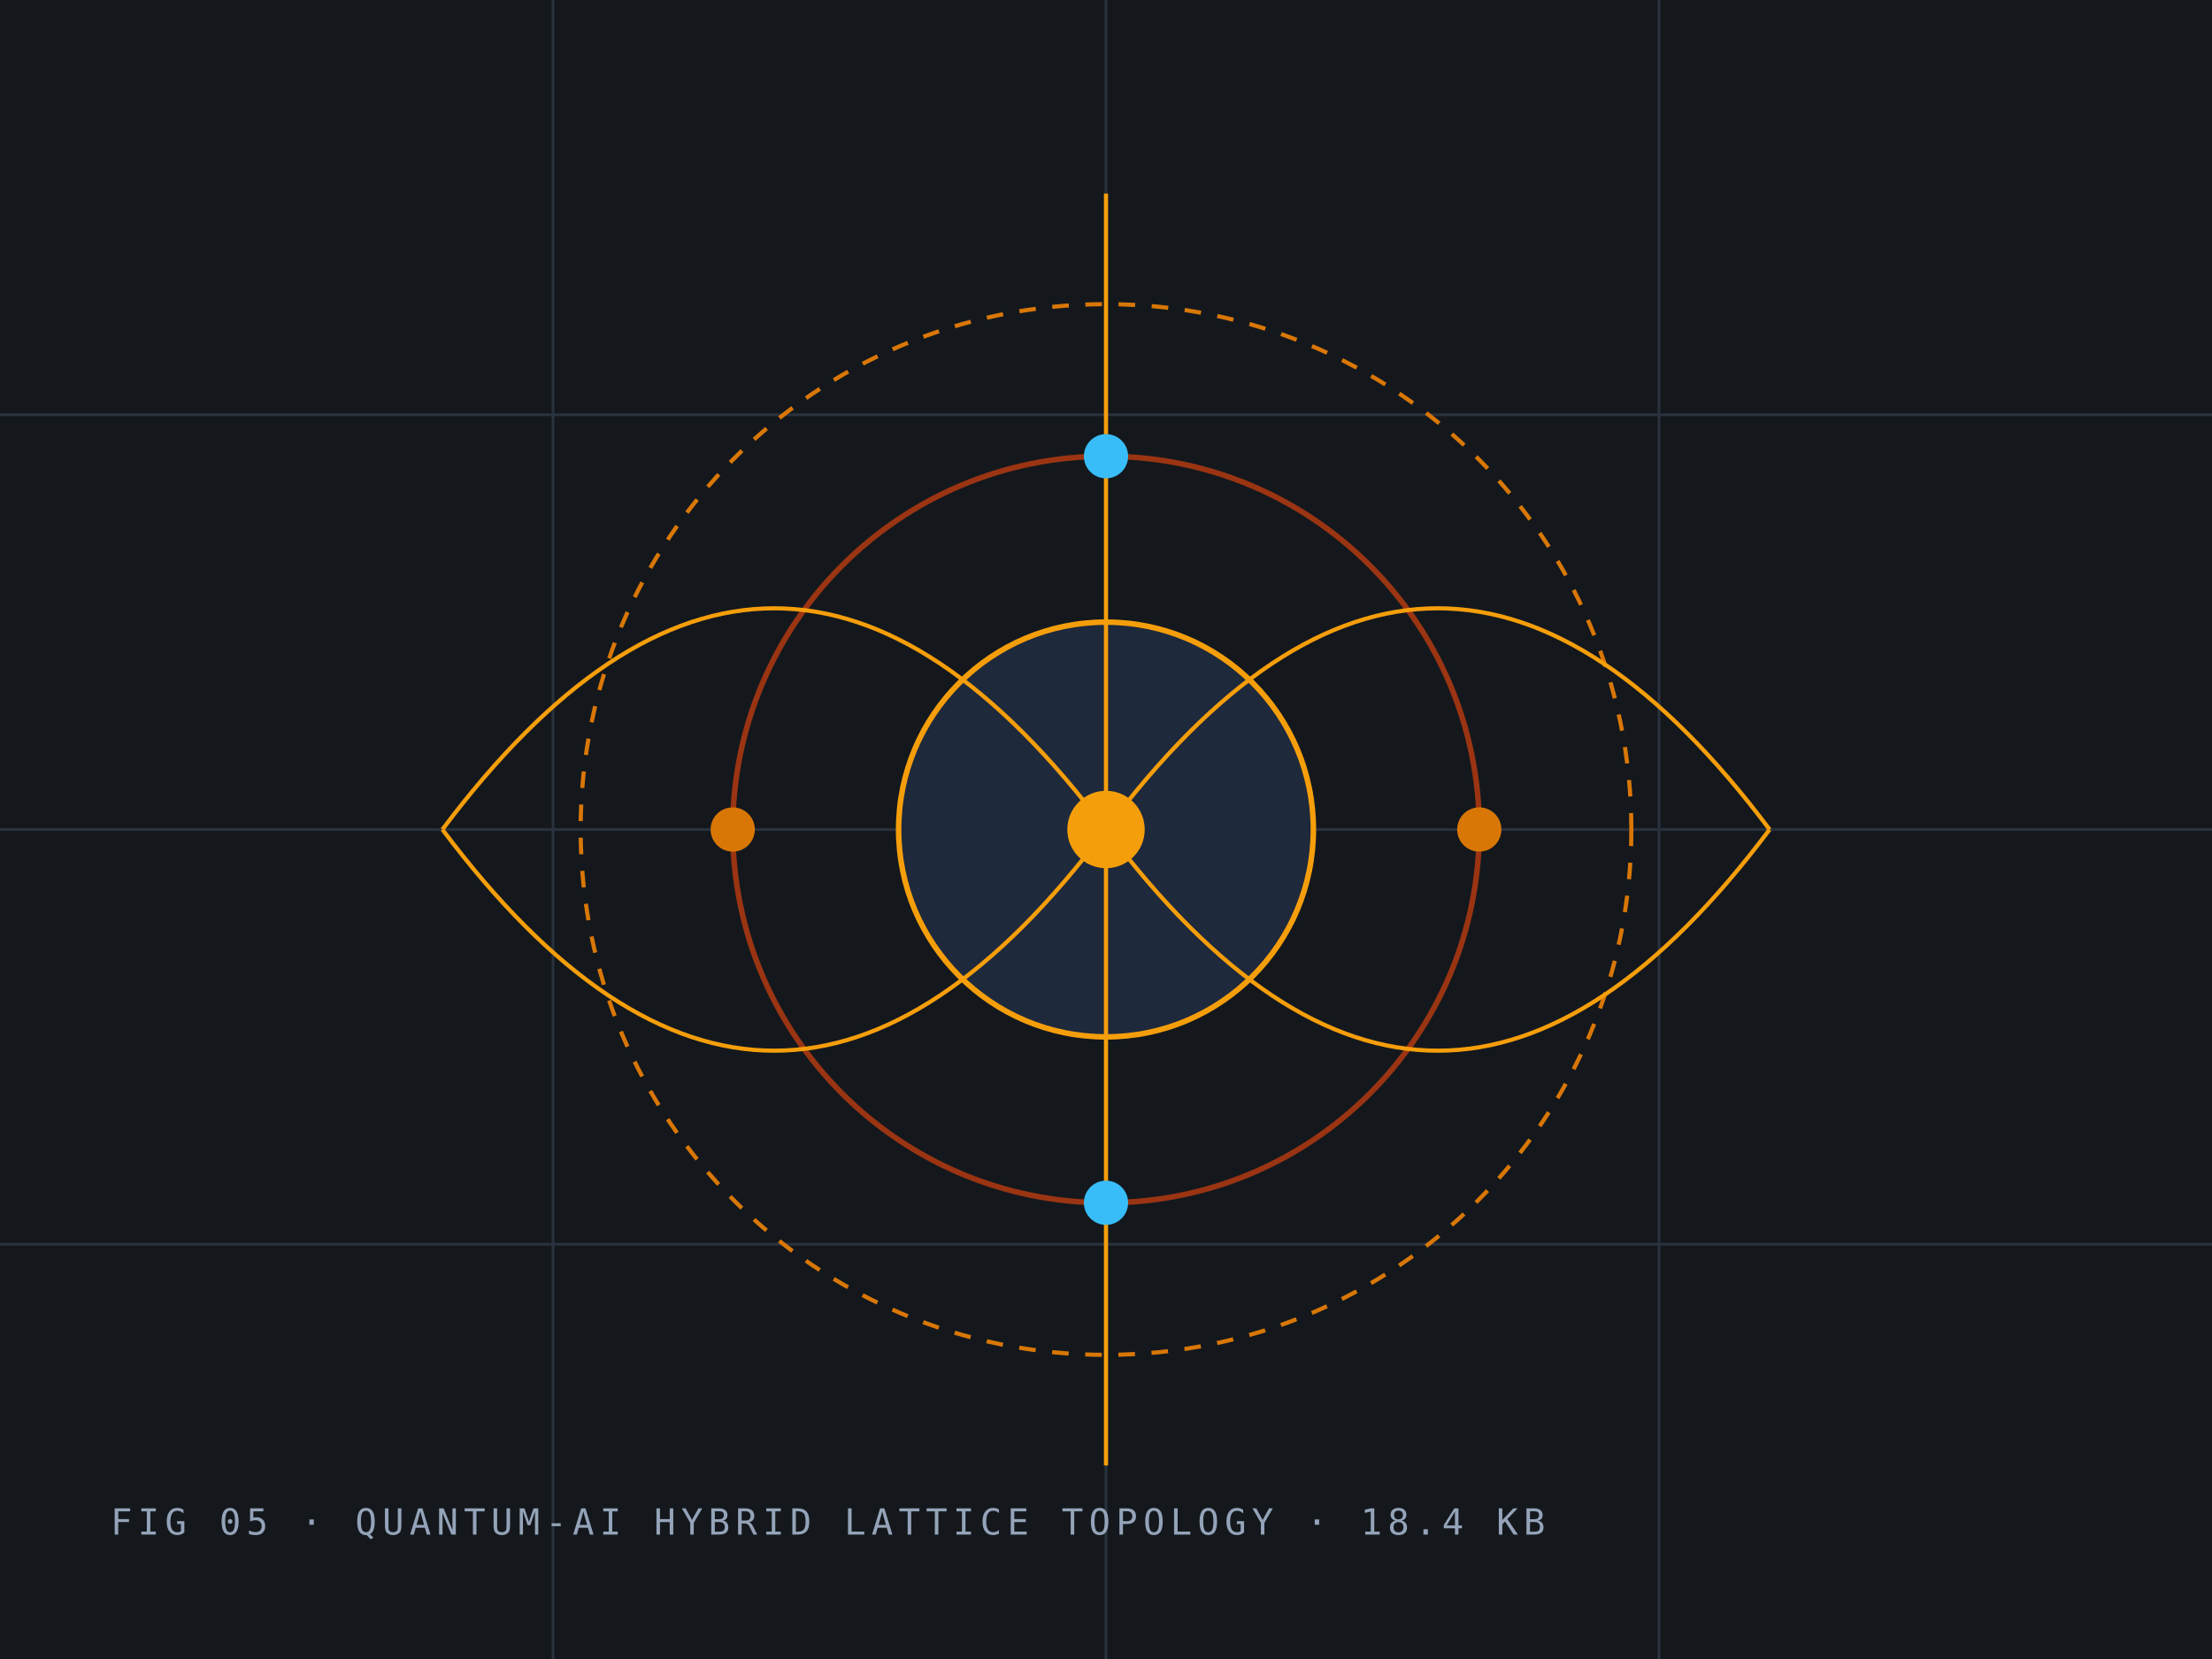
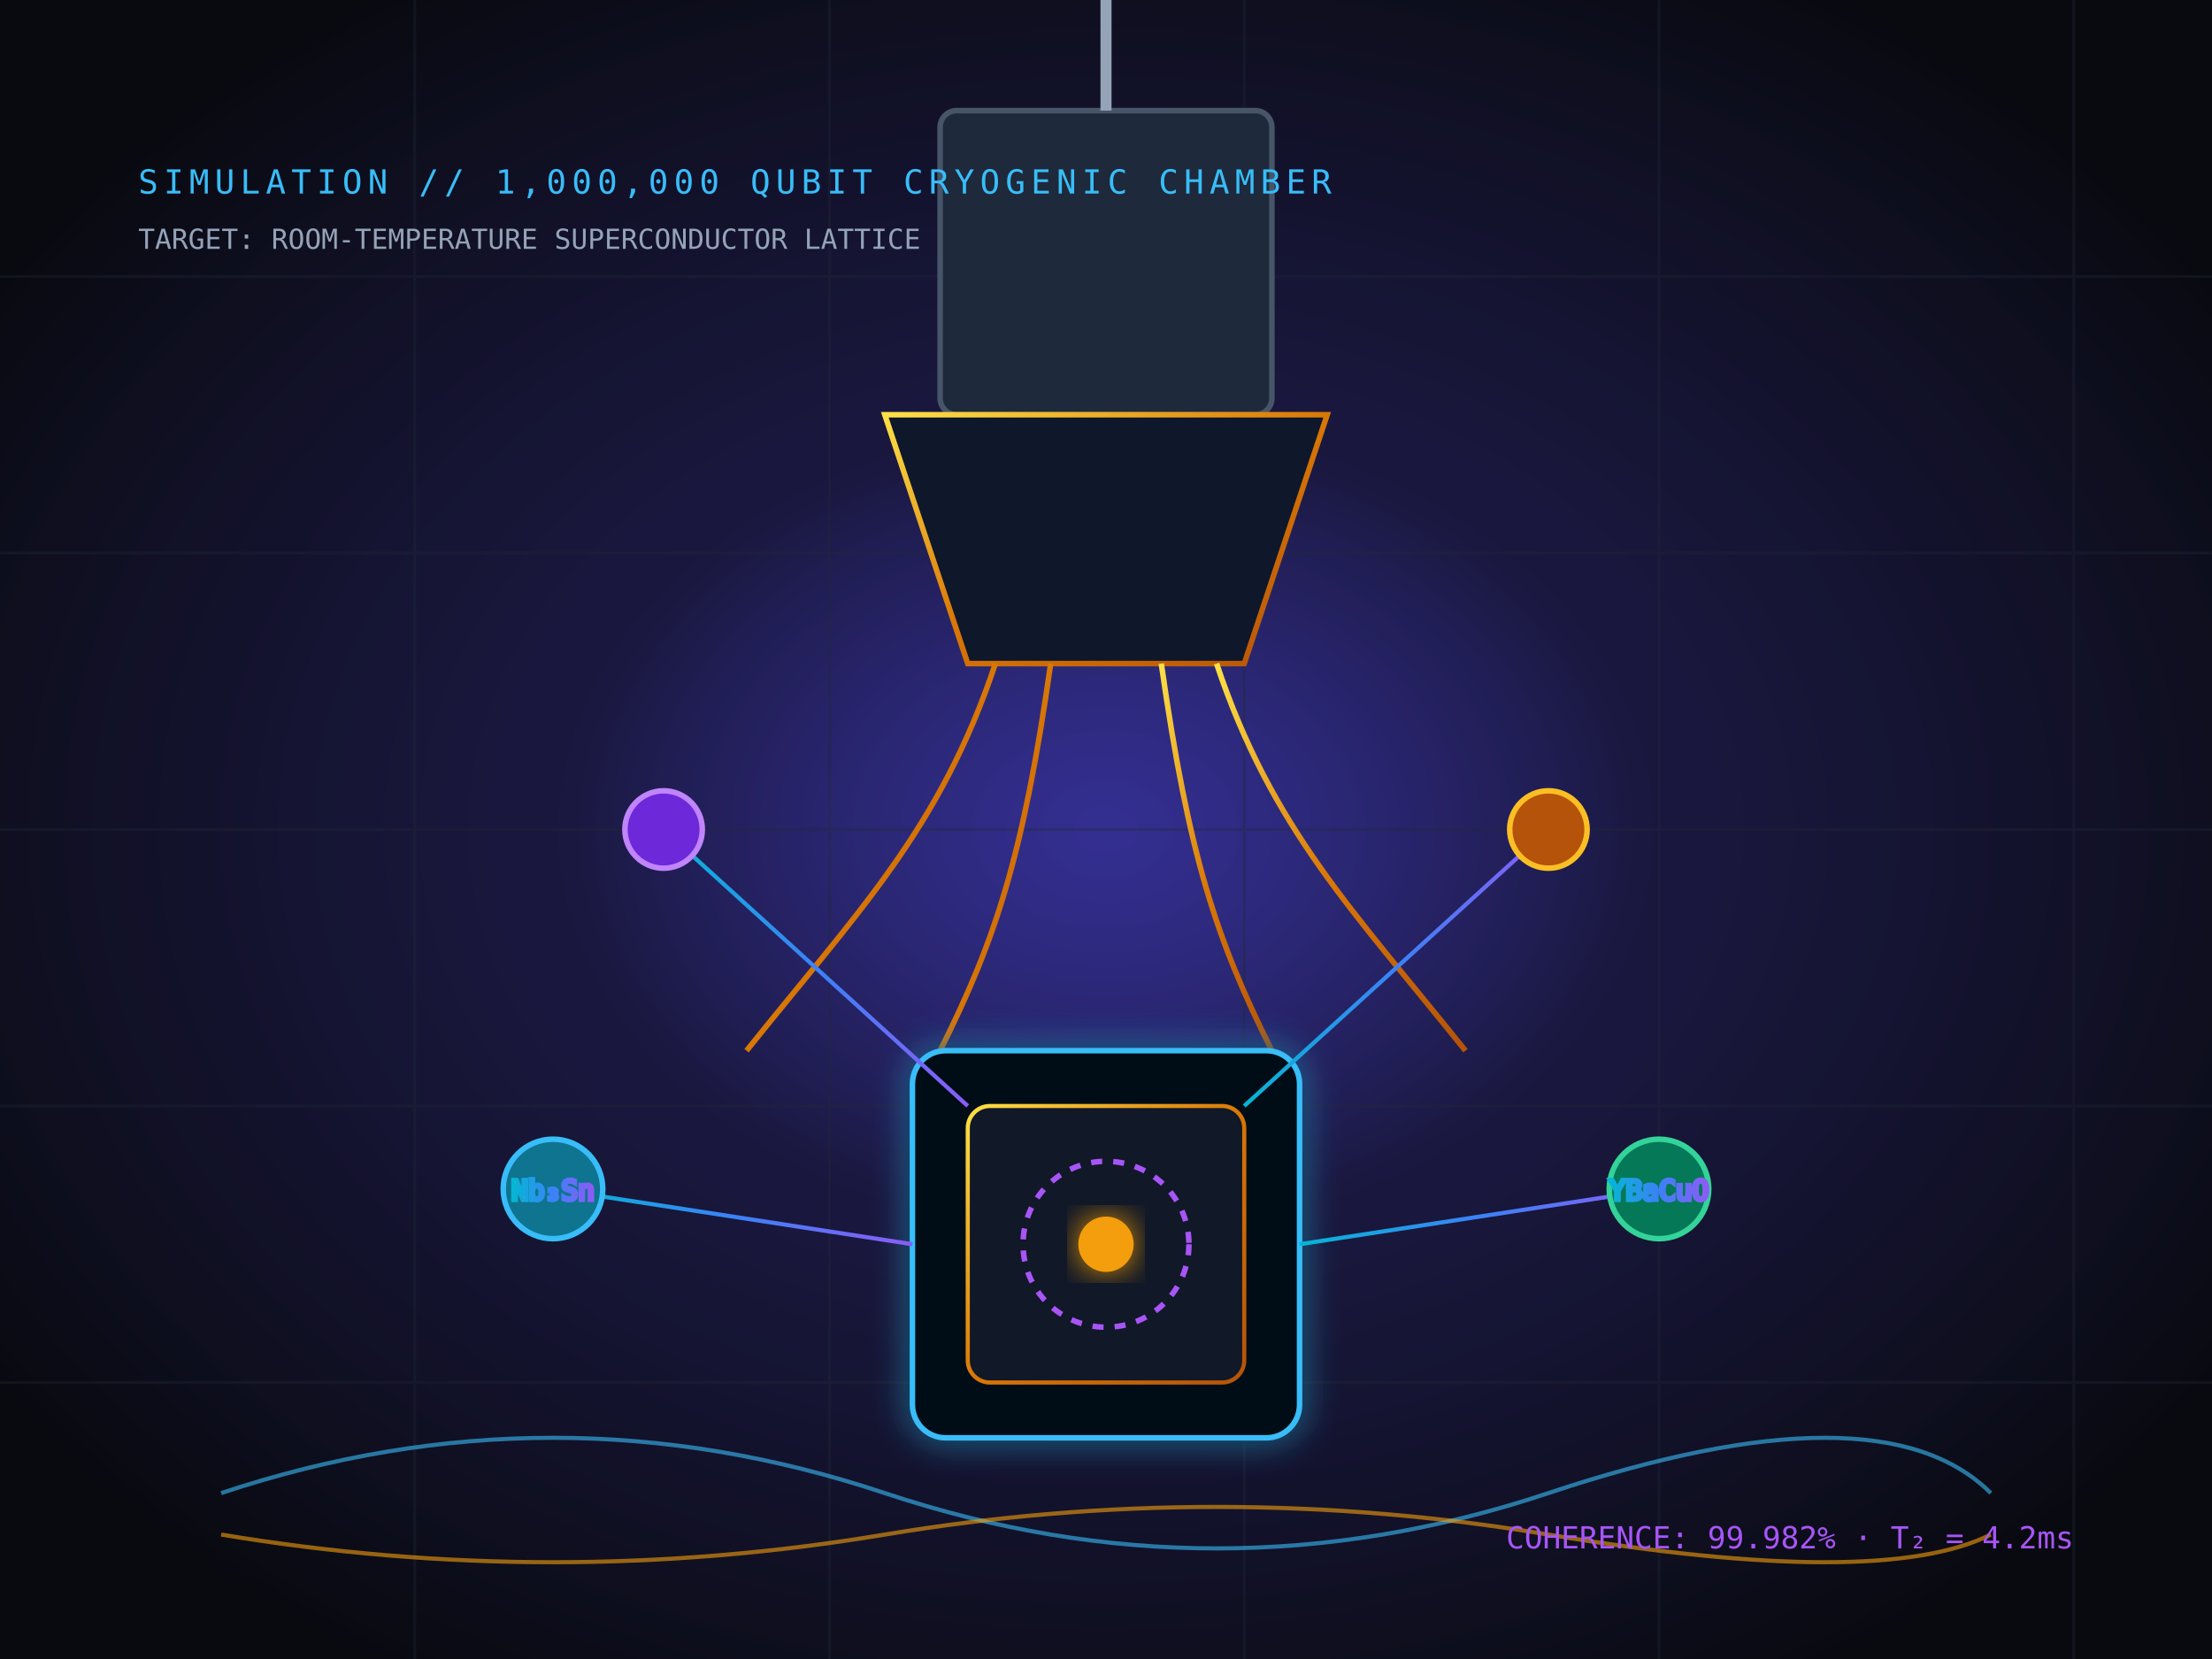
- <svg xmlns="http://www.w3.org/2000/svg" viewBox="0 0 800 600" width="800" height="600">
-   <rect width="800" height="600" fill="#14181D" />
-   <g stroke="#29323D" stroke-width="1">
-     <line x1="0" y1="150" x2="800" y2="150" />
+ <svg xmlns="http://www.w3.org/2000/svg" viewBox="0 0 800 600" width="800" height="600" preserveAspectRatio="xMidYMid slice">
+   <defs>
+     <radialGradient id="qGlow" cx="50%" cy="50%" r="60%">
+       <stop offset="0%" stop-color="#4F46E5" stop-opacity="0.6" />
+       <stop offset="40%" stop-color="#1E1B4B" stop-opacity="0.8" />
+       <stop offset="100%" stop-color="#090A10" stop-opacity="1" />
+     </radialGradient>
+     <linearGradient id="goldBeam" x1="0%" y1="0%" x2="100%" y2="100%">
+       <stop offset="0%" stop-color="#FDE047" />
+       <stop offset="50%" stop-color="#D97706" />
+       <stop offset="100%" stop-color="#B45309" />
+     </linearGradient>
+     <linearGradient id="cyanLattice" x1="0%" y1="0%" x2="100%" y2="0%">
+       <stop offset="0%" stop-color="#06B6D4" />
+       <stop offset="50%" stop-color="#3B82F6" />
+       <stop offset="100%" stop-color="#8B5CF6" />
+     </linearGradient>
+     <filter id="qBloom" x="-20%" y="-20%" width="140%" height="140%">
+       <feGaussianBlur stdDeviation="6" result="blur" />
+       <feMerge>
+         <feMergeNode in="blur" />
+         <feMergeNode in="SourceGraphic" />
+       </feMerge>
+     </filter>
+   </defs>
+   <rect width="800" height="600" fill="#0A0C14" />
+   <rect width="800" height="600" fill="url(#qGlow)" />
+   <g stroke="#1F2937" stroke-width="1" opacity="0.35">
+     <line x1="0" y1="100" x2="800" y2="100" />
+     <line x1="0" y1="200" x2="800" y2="200" />
    <line x1="0" y1="300" x2="800" y2="300" />
-     <line x1="0" y1="450" x2="800" y2="450" />
-     <line x1="200" y1="0" x2="200" y2="600" />
-     <line x1="400" y1="0" x2="400" y2="600" />
+     <line x1="0" y1="400" x2="800" y2="400" />
+     <line x1="0" y1="500" x2="800" y2="500" />
+     <line x1="150" y1="0" x2="150" y2="600" />
+     <line x1="300" y1="0" x2="300" y2="600" />
+     <line x1="450" y1="0" x2="450" y2="600" />
    <line x1="600" y1="0" x2="600" y2="600" />
+     <line x1="750" y1="0" x2="750" y2="600" />
  </g>
-   <circle cx="400" cy="300" r="190" fill="none" stroke="#D97706" stroke-width="1.5" stroke-dasharray="6 6" />
-   <circle cx="400" cy="300" r="135" fill="none" stroke="#9A3412" stroke-width="2" />
-   <circle cx="400" cy="300" r="75" fill="#1E293B" stroke="#F59E0B" stroke-width="2" />
-   <g stroke="#F59E0B" stroke-width="1.5" fill="none">
-     <path d="M 160 300 Q 280 140 400 300 T 640 300" />
-     <path d="M 160 300 Q 280 460 400 300 T 640 300" />
-     <line x1="400" y1="70" x2="400" y2="530" />
+   <rect x="340" y="40" width="120" height="110" rx="6" fill="#1E293B" stroke="#475569" stroke-width="2" />
+   <line x1="400" y1="0" x2="400" y2="40" stroke="#94A3B8" stroke-width="4" />
+   <path d="M 320 150 L 480 150 L 450 240 L 350 240 Z" fill="#0F172A" stroke="url(#goldBeam)" stroke-width="2" />
+   <g stroke="url(#goldBeam)" stroke-width="2" fill="none">
+     <path d="M 360 240 C 340 300, 310 330, 270 380" />
+     <path d="M 380 240 C 370 310, 360 340, 340 380" />
+     <path d="M 420 240 C 430 310, 440 340, 460 380" />
+     <path d="M 440 240 C 460 300, 490 330, 530 380" />
  </g>
-   <circle cx="400" cy="300" r="14" fill="#F59E0B" />
-   <circle cx="265" cy="300" r="8" fill="#D97706" />
-   <circle cx="535" cy="300" r="8" fill="#D97706" />
-   <circle cx="400" cy="165" r="8" fill="#38BDF8" />
-   <circle cx="400" cy="435" r="8" fill="#38BDF8" />
-   <text x="40" y="555" fill="#94A3B8" font-family="monospace" font-size="13" letter-spacing="2">FIG 05 · QUANTUM-AI HYBRID LATTICE TOPOLOGY · 18.4 KB</text>
+   <rect x="330" y="380" width="140" height="140" rx="12" fill="#030712" stroke="#38BDF8" stroke-width="2" filter="url(#qBloom)" />
+   <rect x="350" y="400" width="100" height="100" rx="8" fill="#111827" stroke="url(#goldBeam)" stroke-width="1.5" />
+   <circle cx="400" cy="450" r="30" fill="none" stroke="#A855F7" stroke-width="2" stroke-dasharray="4 4" />
+   <circle cx="400" cy="450" r="10" fill="#F59E0B" filter="url(#qBloom)" />
+   <g stroke="url(#cyanLattice)" stroke-width="1.5">
+     <line x1="330" y1="450" x2="200" y2="430" />
+     <circle cx="200" cy="430" r="18" fill="#0E7490" stroke="#38BDF8" stroke-width="2" />
+     <text x="200" y="434" font-family="monospace" font-size="10" fill="#E0F2FE" text-anchor="middle">Nb₃Sn</text>
+     <line x1="350" y1="400" x2="240" y2="300" />
+     <circle cx="240" cy="300" r="14" fill="#6D28D9" stroke="#C084FC" stroke-width="2" />
+     <line x1="470" y1="450" x2="600" y2="430" />
+     <circle cx="600" cy="430" r="18" fill="#047857" stroke="#34D399" stroke-width="2" />
+     <text x="600" y="434" font-family="monospace" font-size="10" fill="#ECFDF5" text-anchor="middle">YBaCuO</text>
+     <line x1="450" y1="400" x2="560" y2="300" />
+     <circle cx="560" cy="300" r="14" fill="#B45309" stroke="#FBBF24" stroke-width="2" />
+   </g>
+   <path d="M 80 540 Q 200 500, 320 540 T 560 540 T 720 540" fill="none" stroke="#38BDF8" stroke-width="1.5" opacity="0.6" />
+   <path d="M 80 555 Q 200 575, 320 555 T 560 555 T 720 555" fill="none" stroke="#F59E0B" stroke-width="1.5" opacity="0.6" />
+   <text x="50" y="70" font-family="monospace" font-size="12" fill="#38BDF8" letter-spacing="2">SIMULATION // 1,000,000 QUBIT CRYOGENIC CHAMBER</text>
+   <text x="50" y="90" font-family="monospace" font-size="10" fill="#94A3B8">TARGET: ROOM-TEMPERATURE SUPERCONDUCTOR LATTICE</text>
+   <text x="750" y="560" font-family="monospace" font-size="11" fill="#A855F7" text-anchor="end">COHERENCE: 99.982% · T₂ = 4.2ms</text>
</svg>
